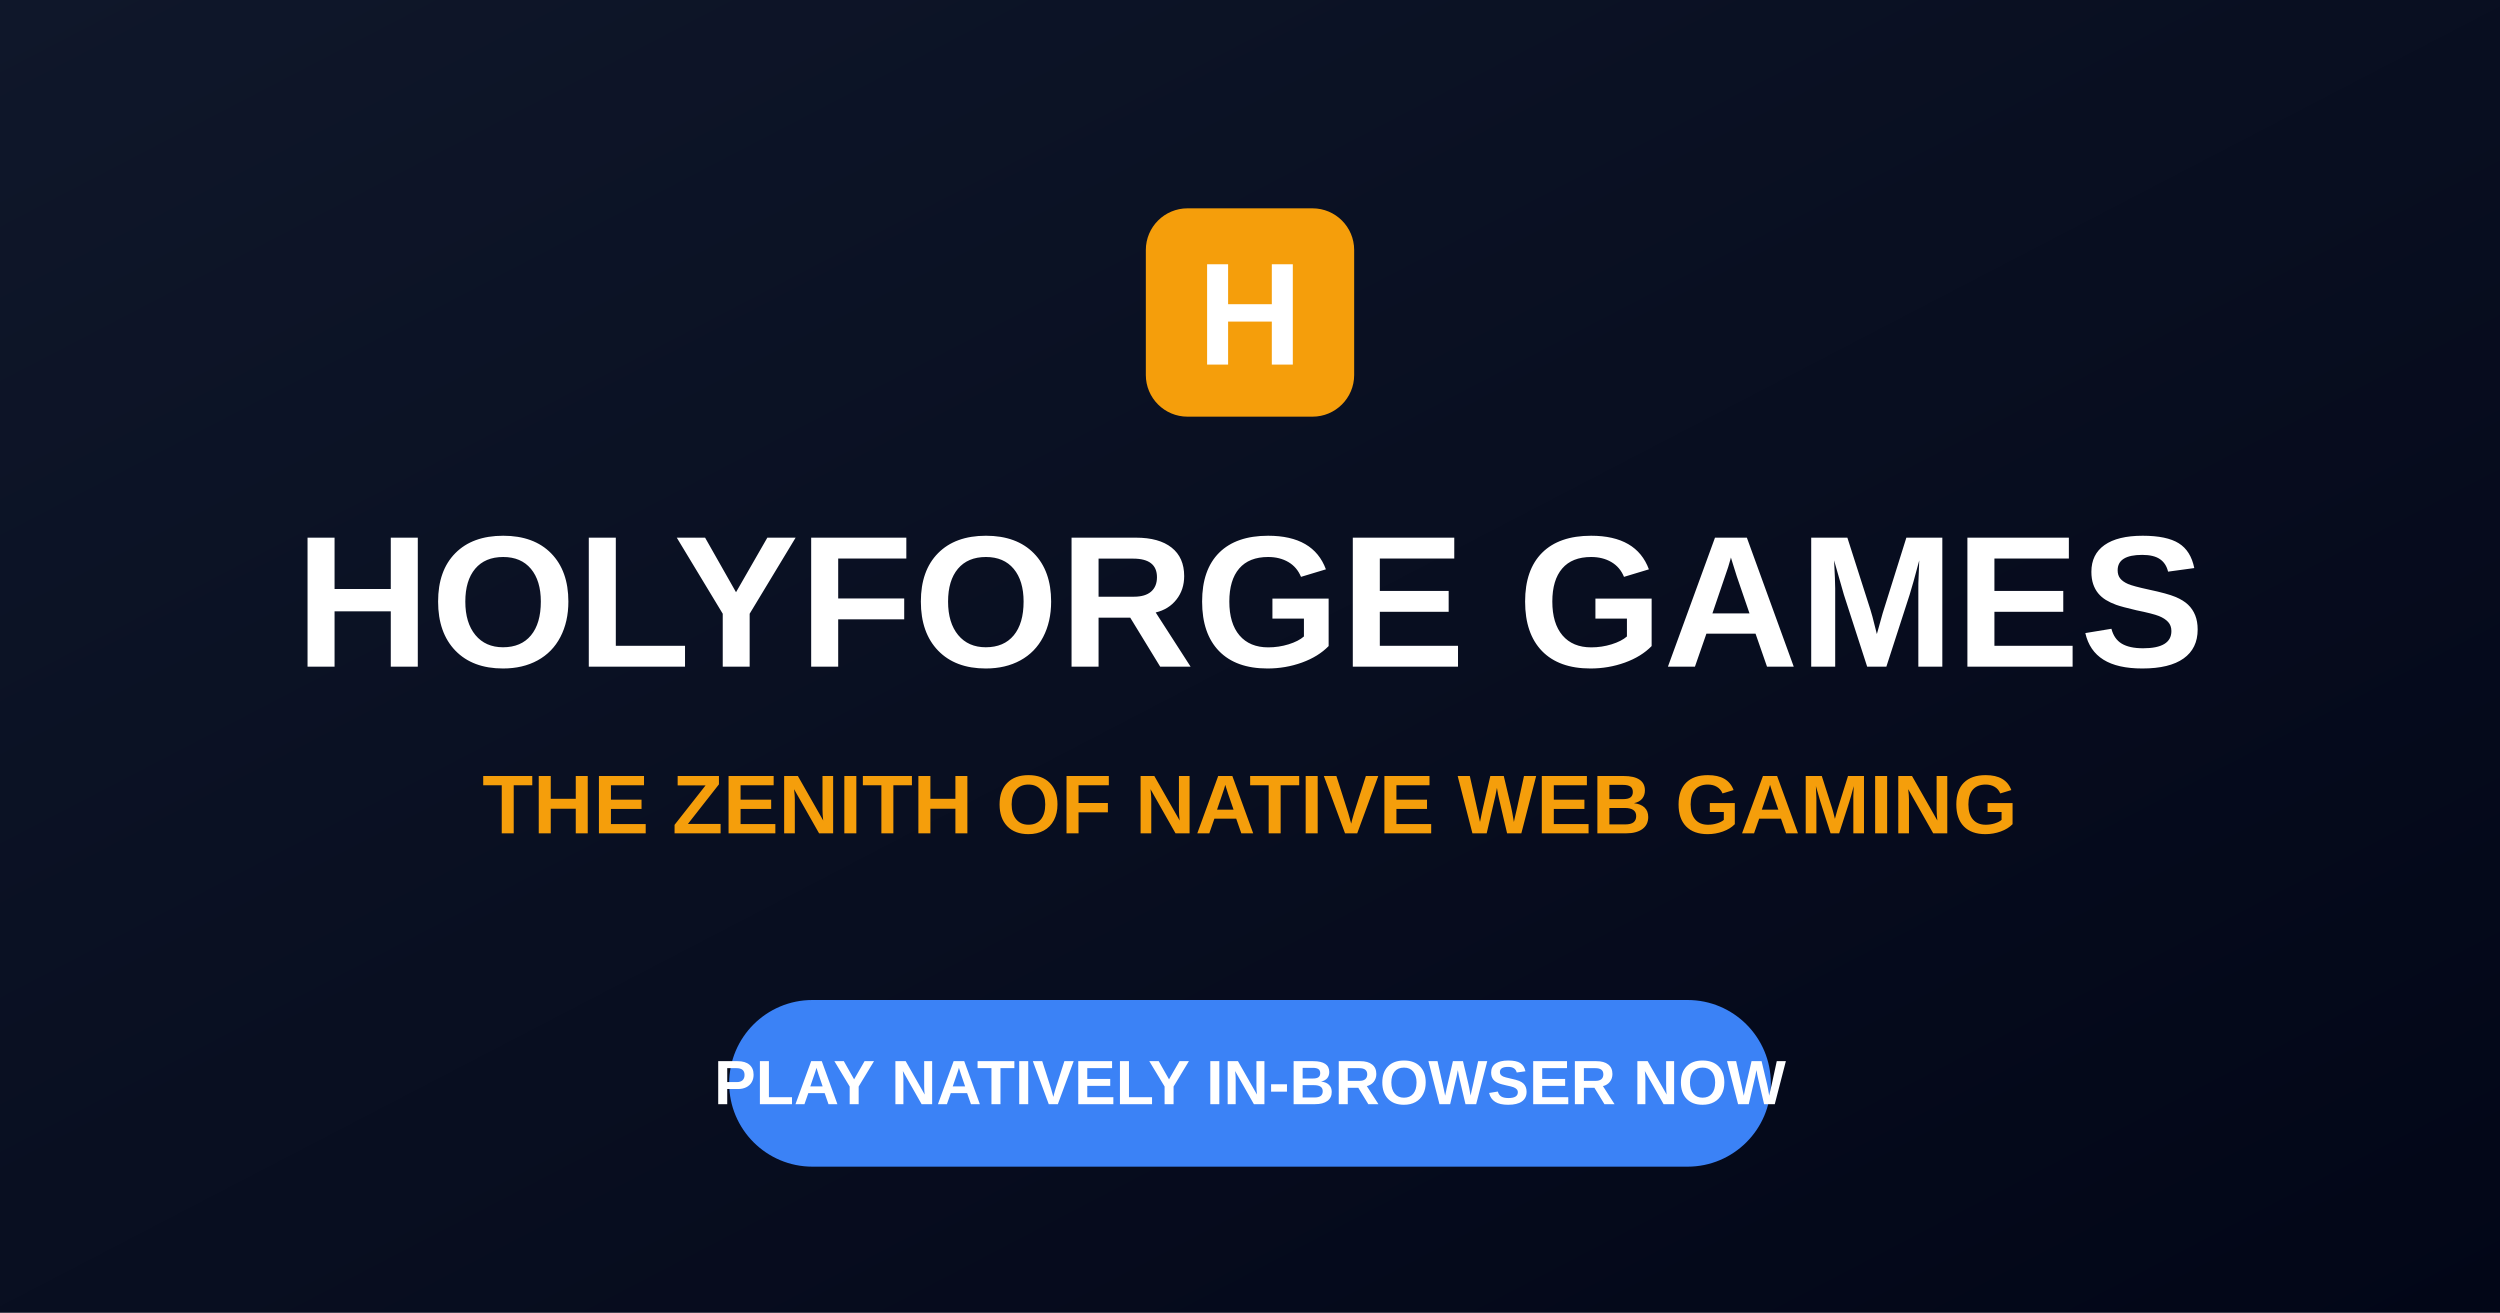
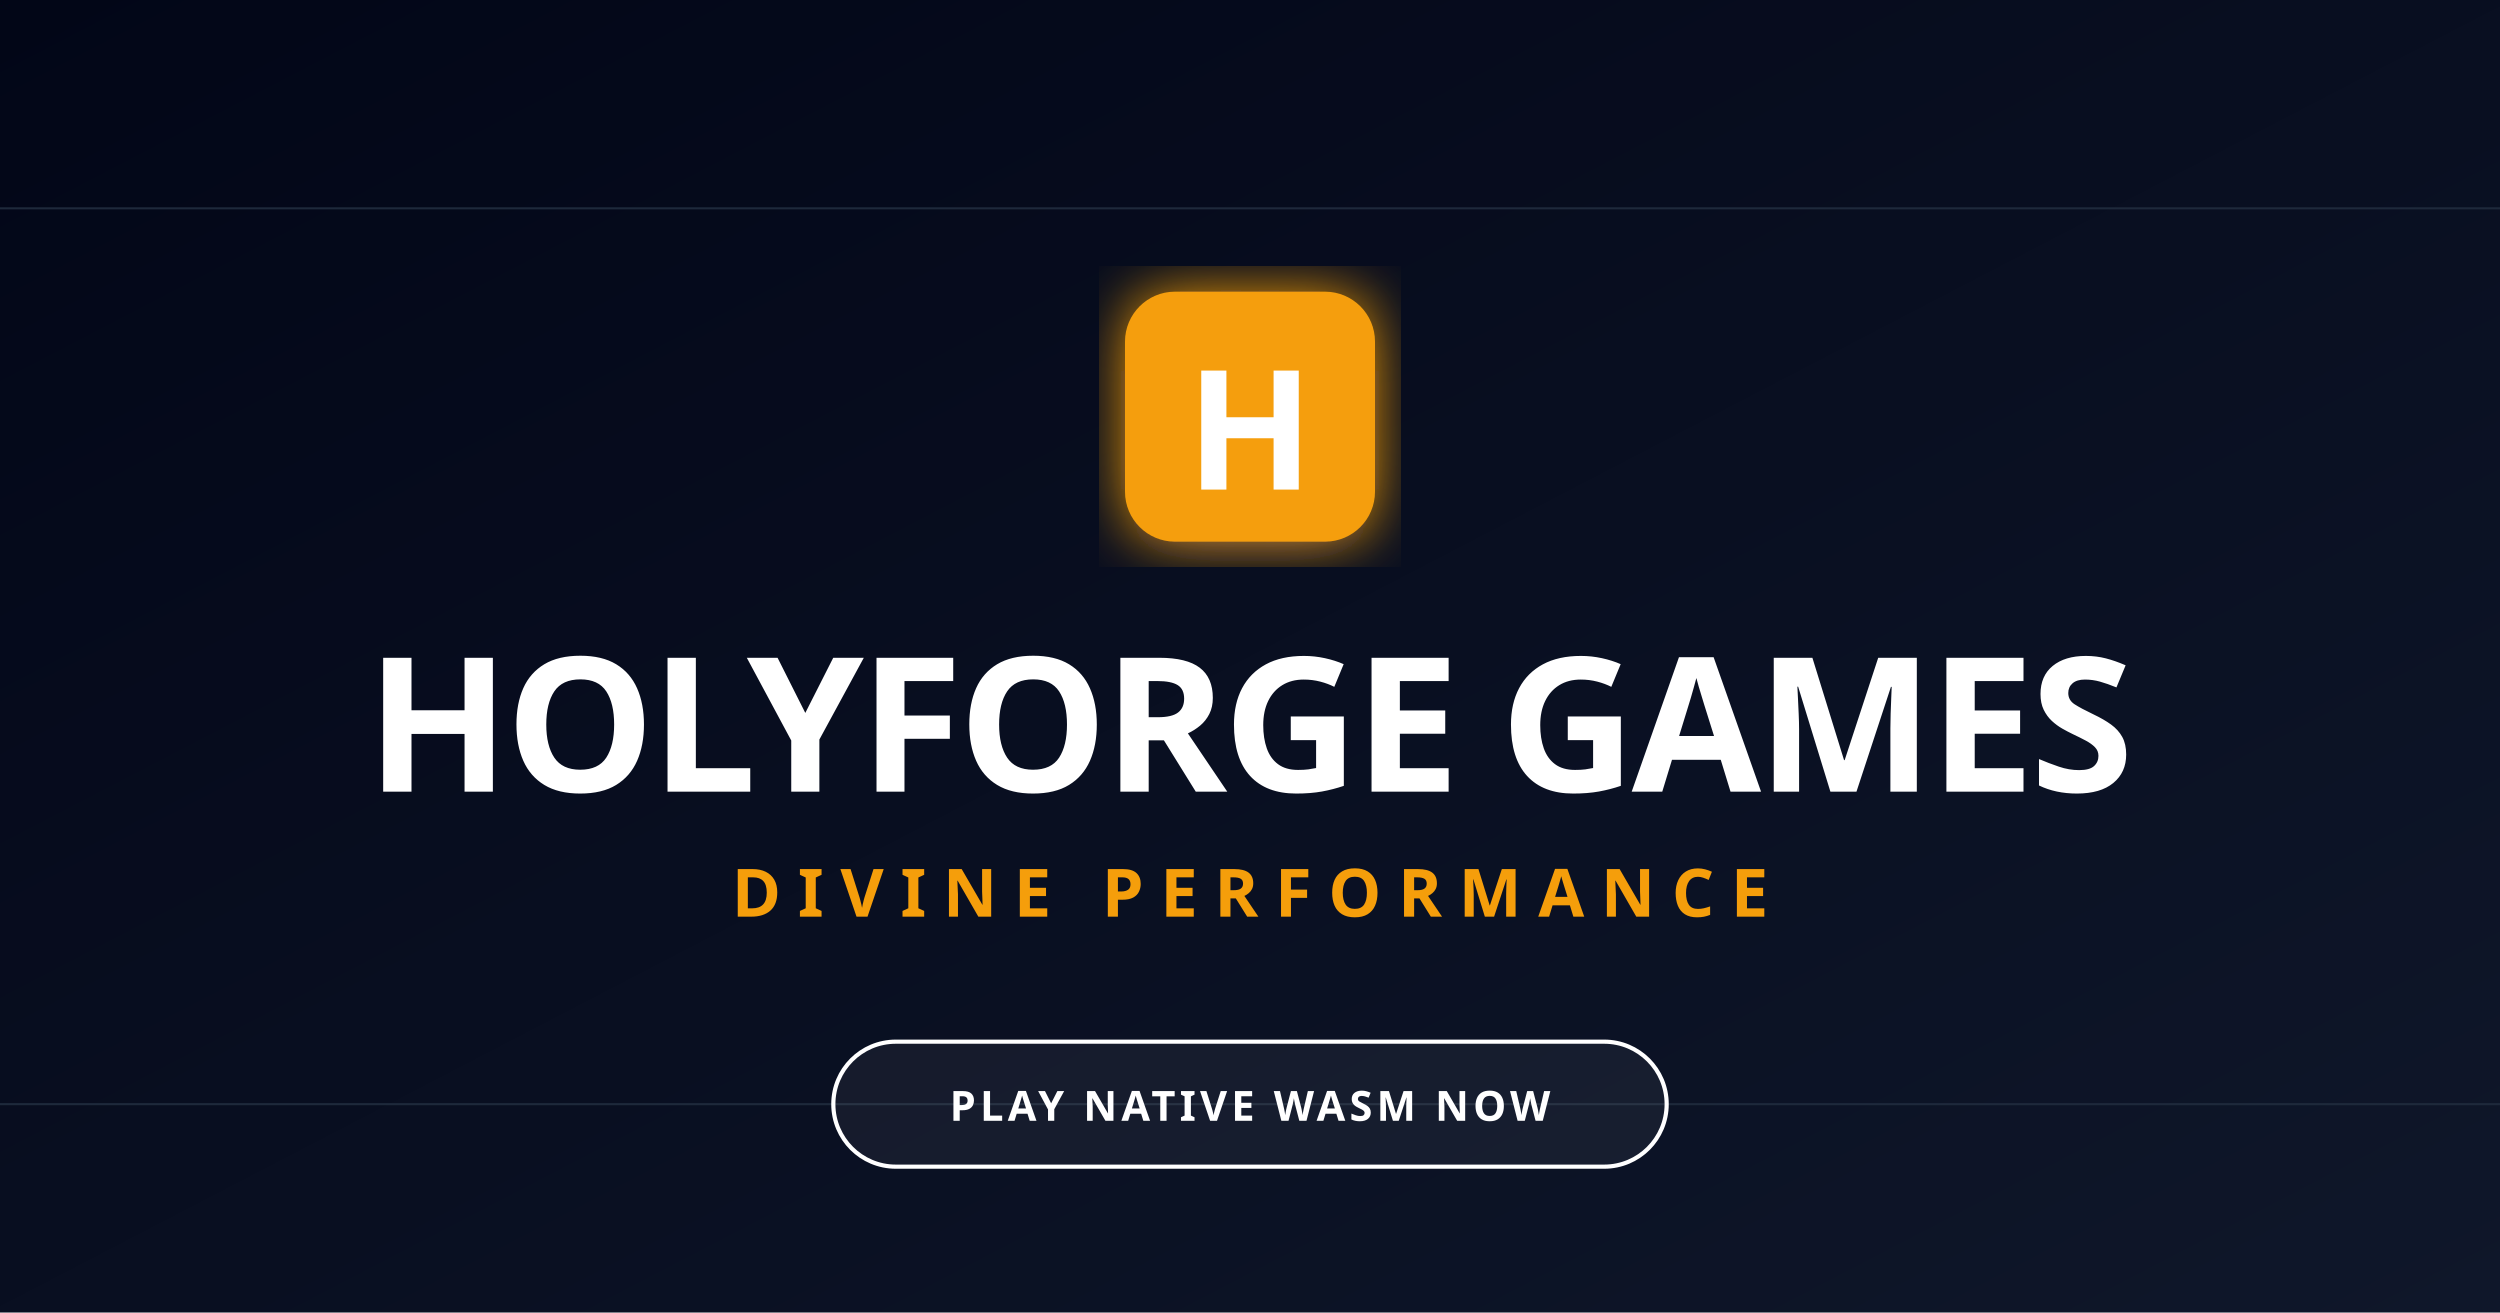
<svg xmlns="http://www.w3.org/2000/svg" width="1200" height="630" viewBox="0 0 1200 630">
-   <rect width="1200" height="630" fill="#020617" />
  <defs>
-     <linearGradient id="g" x1="0%" y1="0%" x2="100%" y2="100%">
-       <stop offset="0%" style="stop-color:#0f172a;stop-opacity:1" />
-       <stop offset="100%" style="stop-color:#020617;stop-opacity:1" />
+     <linearGradient id="bgGrad" x1="0%" y1="0%" x2="100%" y2="100%">
+       <stop offset="0%" style="stop-color:#020617;stop-opacity:1" />
+       <stop offset="100%" style="stop-color:#0f172a;stop-opacity:1" />
    </linearGradient>
+     <filter id="glow">
+       <feGaussianBlur stdDeviation="15" result="coloredBlur" />
+       <feMerge>
+         <feMergeNode in="coloredBlur" />
+         <feMergeNode in="SourceGraphic" />
+       </feMerge>
+     </filter>
  </defs>
-   <rect width="1200" height="630" fill="url(#g)" />
-   <rect x="550" y="100" width="100" height="100" rx="20" fill="#f59e0b" />
-   <text x="600" y="175" font-family="Arial, Helvetica, sans-serif" font-weight="bold" font-size="70" text-anchor="middle" fill="white">H</text>
-   <text x="600" y="320" font-family="Arial, Helvetica, sans-serif" font-weight="bold" font-size="90" text-anchor="middle" fill="white">HOLYFORGE GAMES</text>
-   <text x="600" y="400" font-family="Arial, Helvetica, sans-serif" font-weight="bold" font-size="40" text-anchor="middle" fill="#f59e0b">THE ZENITH OF NATIVE WEB GAMING</text>
-   <rect x="350" y="480" width="500" height="80" rx="40" fill="#3b82f6" />
-   <text x="600" y="530" font-family="Arial, Helvetica, sans-serif" font-weight="bold" font-size="30" text-anchor="middle" fill="white">PLAY NATIVELY IN-BROWSER NOW</text>
+   <rect width="1200" height="630" fill="url(#bgGrad)" />
+   <path d="M0 100 L1200 100" stroke="#1e293b" stroke-width="1" />
+   <path d="M0 530 L1200 530" stroke="#1e293b" stroke-width="1" />
+   <g filter="url(#glow)">
+     <rect x="540" y="140" width="120" height="120" rx="24" fill="#f59e0b" />
+     <text x="600" y="235" font-family="system-ui, sans-serif" font-weight="900" font-size="80" text-anchor="middle" fill="white">H</text>
+   </g>
+   <text x="600" y="380" font-family="system-ui, sans-serif" font-weight="900" font-size="90" text-anchor="middle" fill="white" letter-spacing="-2">HOLYFORGE GAMES</text>
+   <text x="600" y="440" font-family="system-ui, sans-serif" font-weight="700" font-size="32" text-anchor="middle" fill="#f59e0b" letter-spacing="8">DIVINE PERFORMANCE</text>
+   <rect x="400" y="500" width="400" height="60" rx="30" fill="rgba(255,255,255,0.05)" stroke="white" stroke-width="2" />
+   <text x="600" y="538" font-family="system-ui, sans-serif" font-weight="800" font-size="20" text-anchor="middle" fill="white" letter-spacing="2">PLAY NATIVE WASM NOW</text>
</svg>
